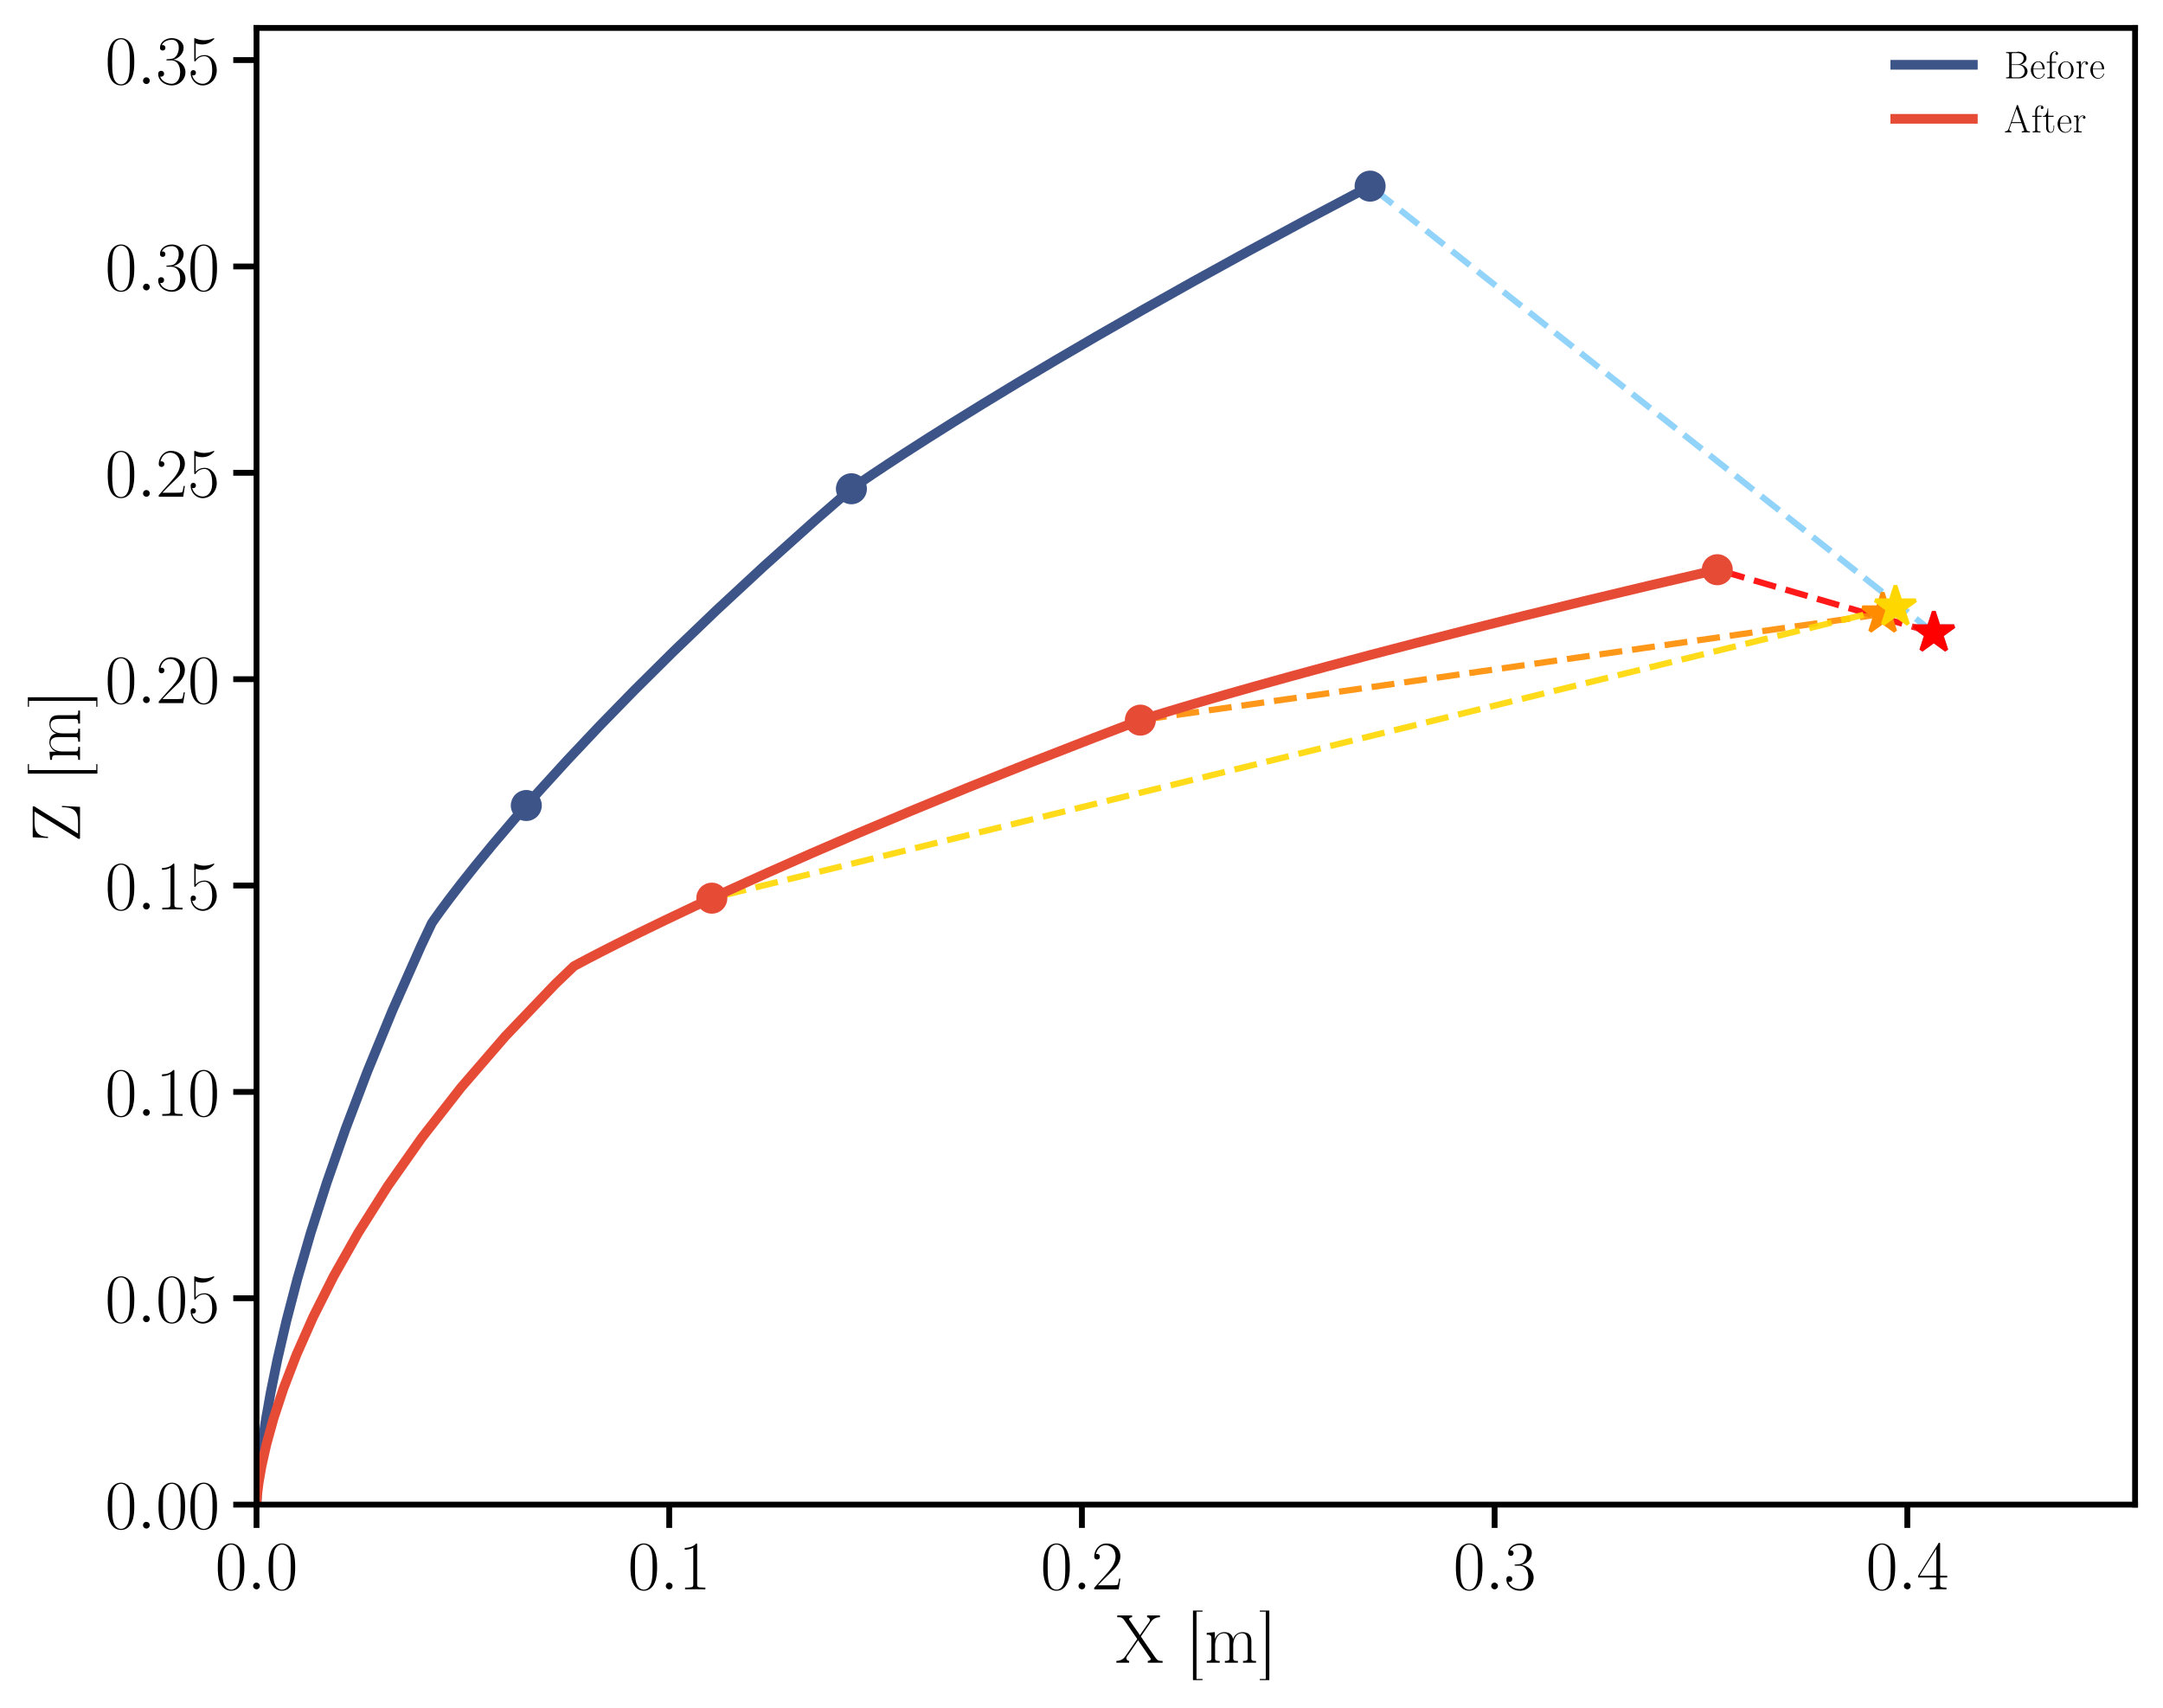
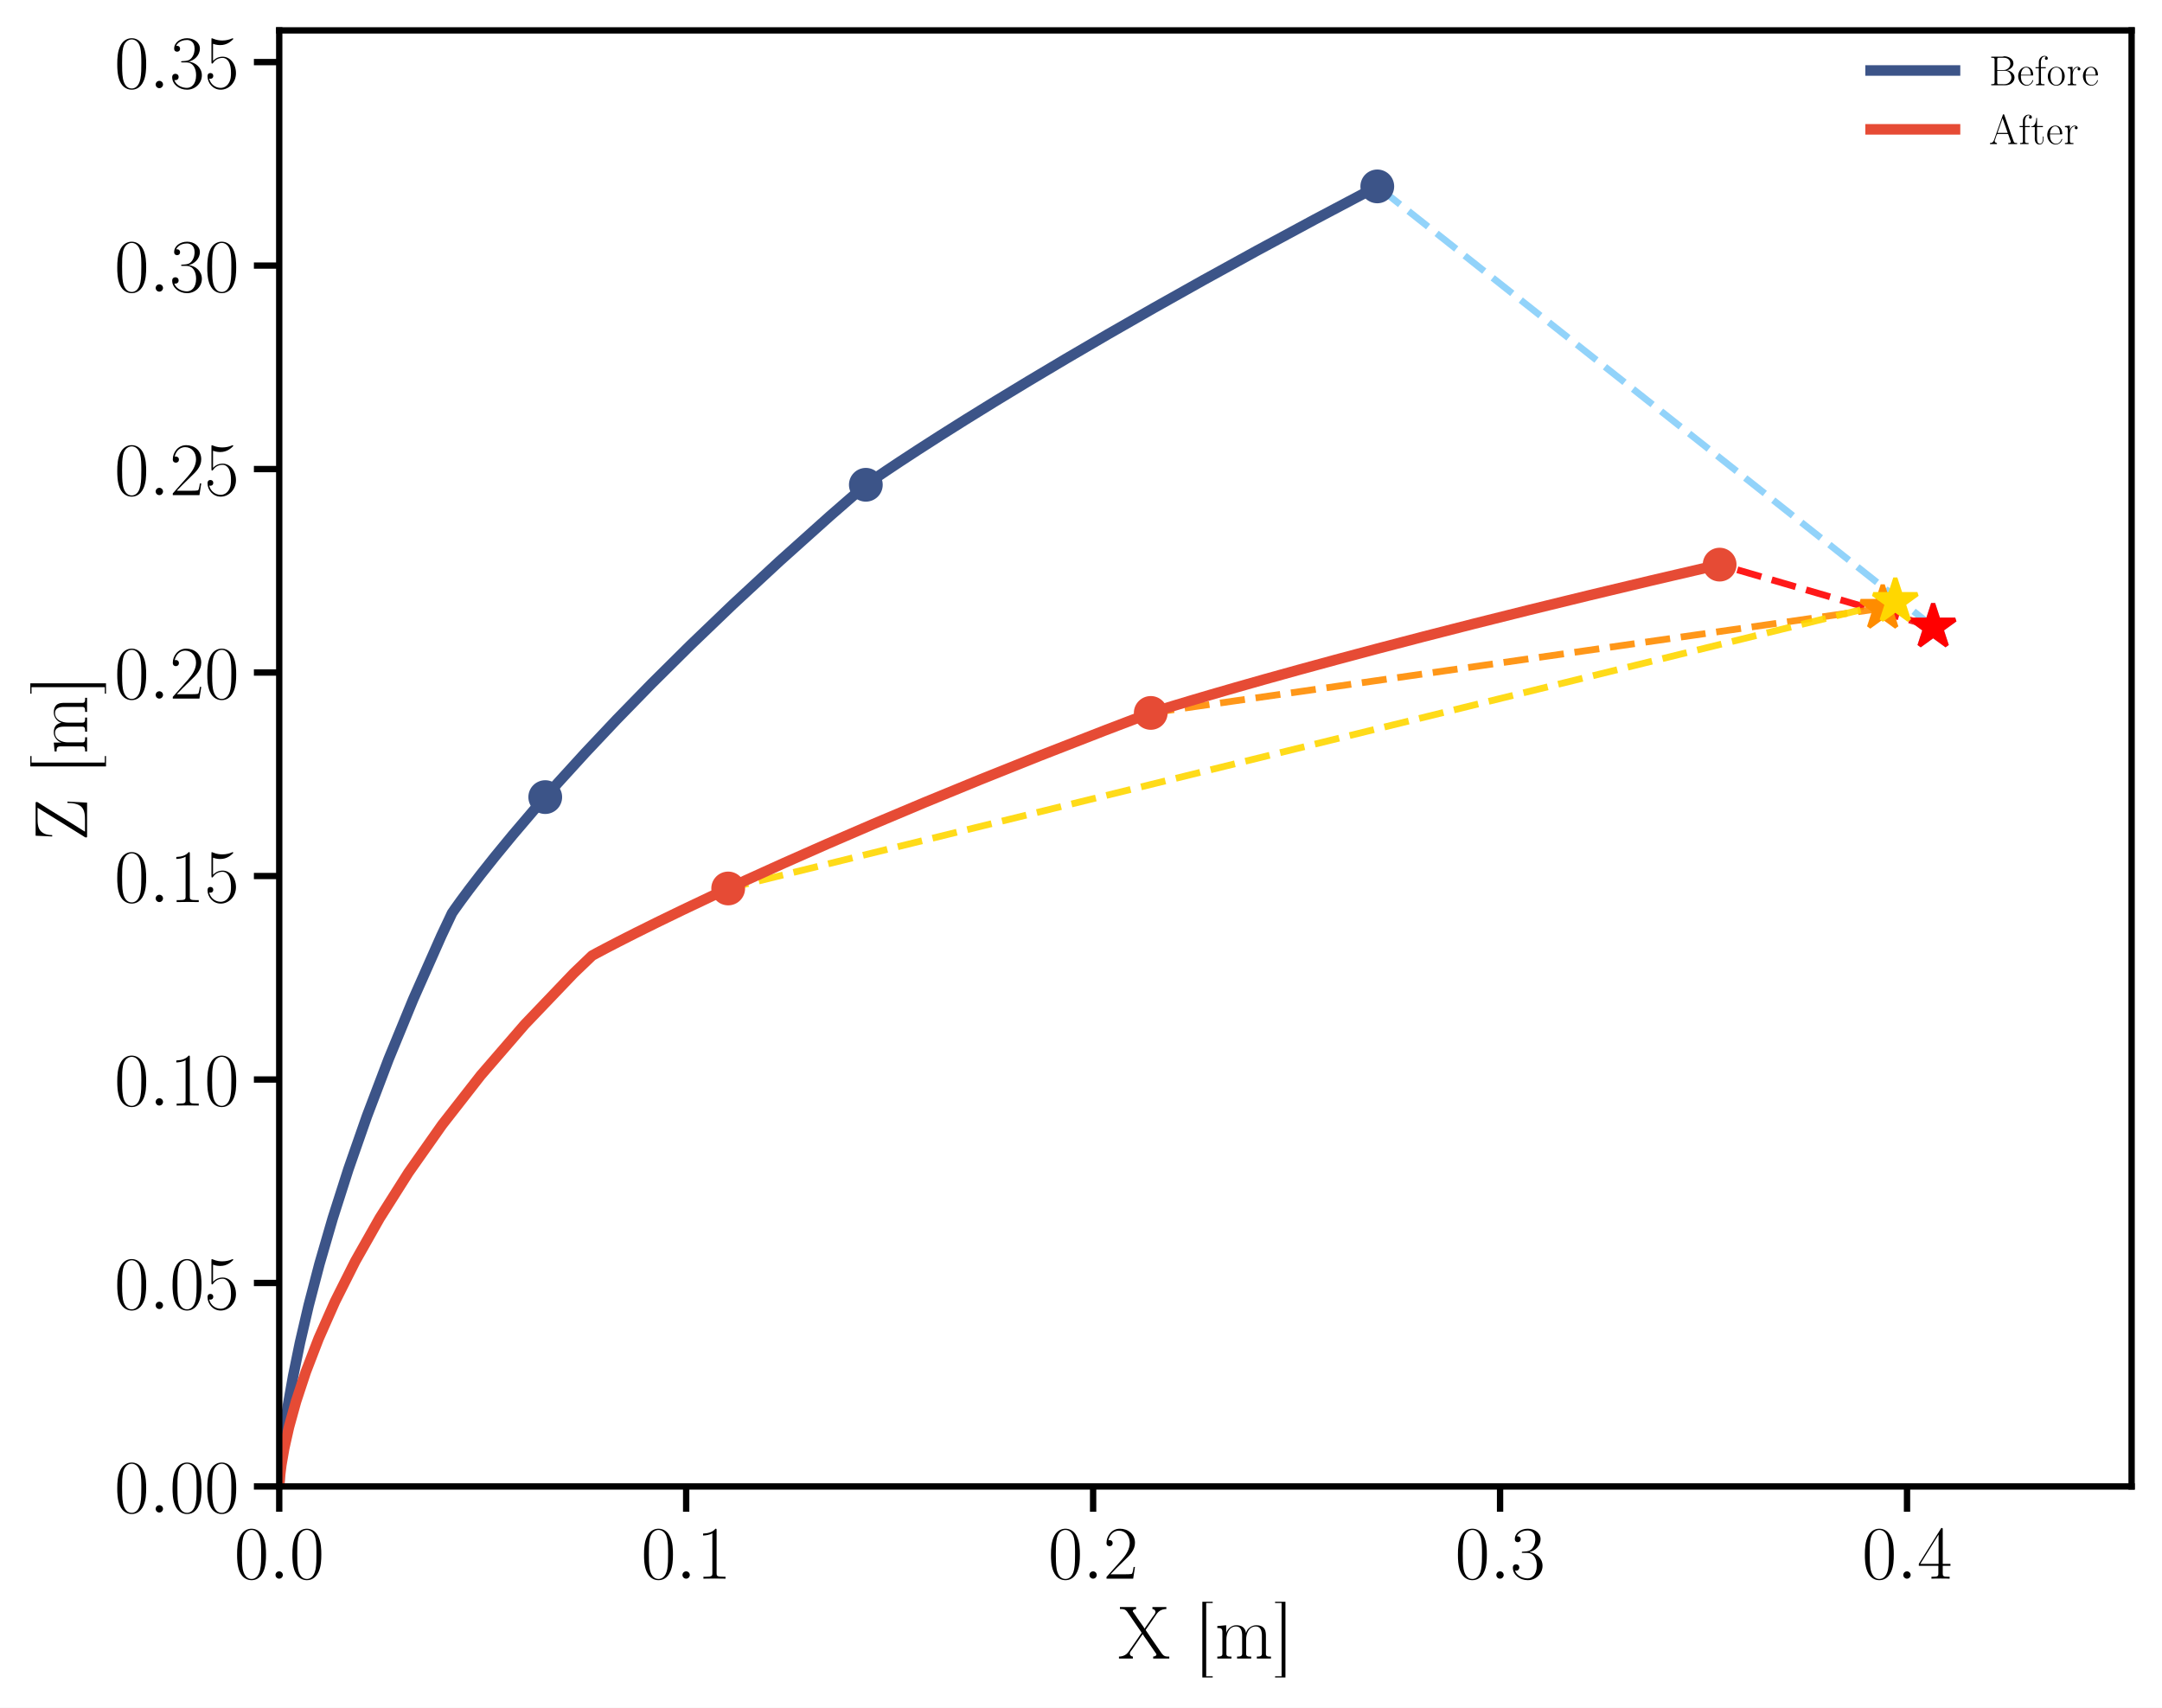
- <svg xmlns="http://www.w3.org/2000/svg" xmlns:xlink="http://www.w3.org/1999/xlink" width="557.761pt" height="440.4pt" viewBox="0 0 557.761 440.4" version="1.1">
+ <svg xmlns="http://www.w3.org/2000/svg" xmlns:xlink="http://www.w3.org/1999/xlink" width="512.167pt" height="404.561pt" viewBox="0 0 512.167 404.561" version="1.1">
  <defs>
    <style type="text/css">*{stroke-linejoin: round; stroke-linecap: butt}</style>
  </defs>
  <g id="figure_1">
    <g id="patch_1">
-       <path d="M 0 440.4  L 557.761 440.4  L 557.761 0  L 0 0  z " style="fill: #ffffff" />
+       <path d="M 0 404.561  L 512.167 404.561  L 512.167 0  L 0 0  z " style="fill: #ffffff" />
    </g>
    <g id="axes_1">
      <g id="patch_2">
-         <path d="M 66.148 387.966  L 550.561 387.966  L 550.561 7.2  L 66.148 7.2  z " style="fill: #ffffff" />
+         <path d="M 66.148 352.127  L 504.967 352.127  L 504.967 7.2  L 66.148 7.2  z " style="fill: #ffffff" />
      </g>
      <g id="line2d_1">
-         <path d="M 498.659 163.18  L 353.301 47.996  " clip-path="url(#p1ee3e2facc)" style="fill: none; stroke-dasharray: 5.92,2.56; stroke-dashoffset: 0; stroke: #87cefa; stroke-opacity: 0.9; stroke-width: 1.6" />
+         <path d="M 457.951 148.499  L 326.273 44.156  " clip-path="url(#pa581839659)" style="fill: none; stroke-dasharray: 5.92,2.56; stroke-dashoffset: 0; stroke: #87cefa; stroke-opacity: 0.9; stroke-width: 1.6" />
      </g>
      <g id="line2d_2">
-         <path d="M 498.659 163.18  L 442.828 146.903  " clip-path="url(#p1ee3e2facc)" style="fill: none; stroke-dasharray: 5.92,2.56; stroke-dashoffset: 0; stroke: #ff0000; stroke-opacity: 0.9; stroke-width: 1.6" />
+         <path d="M 457.951 148.499  L 407.374 133.754  " clip-path="url(#pa581839659)" style="fill: none; stroke-dasharray: 5.92,2.56; stroke-dashoffset: 0; stroke: #ff0000; stroke-opacity: 0.9; stroke-width: 1.6" />
      </g>
      <g id="line2d_3">
-         <path d="M 485.471 158.293  L 294.057 185.686  " clip-path="url(#p1ee3e2facc)" style="fill: none; stroke-dasharray: 5.92,2.56; stroke-dashoffset: 0; stroke: #ff8c00; stroke-opacity: 0.9; stroke-width: 1.6" />
+         <path d="M 446.003 144.072  L 272.605 168.887  " clip-path="url(#pa581839659)" style="fill: none; stroke-dasharray: 5.92,2.56; stroke-dashoffset: 0; stroke: #ff8c00; stroke-opacity: 0.9; stroke-width: 1.6" />
      </g>
      <g id="line2d_4">
-         <path d="M 488.768 156.502  L 183.554 231.592  " clip-path="url(#p1ee3e2facc)" style="fill: none; stroke-dasharray: 5.92,2.56; stroke-dashoffset: 0; stroke: #ffd700; stroke-opacity: 0.9; stroke-width: 1.6" />
+         <path d="M 448.99 142.449  L 172.503 210.472  " clip-path="url(#pa581839659)" style="fill: none; stroke-dasharray: 5.92,2.56; stroke-dashoffset: 0; stroke: #ffd700; stroke-opacity: 0.9; stroke-width: 1.6" />
      </g>
      <g id="matplotlib.axis_1">
        <g id="xtick_1">
          <g id="line2d_5">
            <defs>
-               <path id="m6318fcb8a4" d="M 0 0  L 0 6  " style="stroke: #000000; stroke-width: 1.5" />
-             </defs>
-             <g>
-               <use xlink:href="#m6318fcb8a4" x="66.148" y="387.966" style="stroke: #000000; stroke-width: 1.5" />
+               <path id="m2c22e028f7" d="M 0 0  L 0 6  " style="stroke: #000000; stroke-width: 1.5" />
+             </defs>
+             <g>
+               <use xlink:href="#m2c22e028f7" x="66.148" y="352.127" style="stroke: #000000; stroke-width: 1.5" />
            </g>
          </g>
          <g id="text_1">
-             <g transform="translate(55.48456 409.8151) scale(0.18 -0.18)">
+             <g transform="translate(55.48456 373.9766) scale(0.18 -0.18)">
              <defs>
                <path id="CMR17-32" d="M 2688 2038  C 2688 2430 2681 3099 2412 3613  C 2176 4063 1798 4224 1465 4224  C 1158 4224 768 4082 524 3620  C 268 3137 243 2539 243 2038  C 243 1671 249 1112 448 623  C 723 -39 1216 -128 1465 -128  C 1760 -128 2208 -7 2470 604  C 2662 1048 2688 1568 2688 2038  z M 1465 -26  C 1056 -26 812 328 723 816  C 652 1196 652 1749 652 2109  C 652 2604 652 3015 736 3407  C 857 3954 1216 4121 1465 4121  C 1728 4121 2067 3947 2188 3420  C 2272 3054 2278 2623 2278 2109  C 2278 1691 2278 1176 2201 797  C 2067 96 1689 -26 1465 -26  z " transform="scale(0.015625)" />
                <path id="CMMI12-3b" d="M 1177 307  C 1177 492 1024 620 870 620  C 684 620 556 467 556 313  C 556 128 710 0 864 0  C 1049 0 1177 153 1177 307  z " transform="scale(0.015625)" />
              </defs>
              <use xlink:href="#CMR17-32" transform="scale(0.996264)" />
              <use xlink:href="#CMMI12-3b" transform="translate(45.69048 0) scale(0.996264)" />
              <use xlink:href="#CMR17-32" transform="translate(72.78765 0) scale(0.996264)" />
            </g>
          </g>
        </g>
        <g id="xtick_2">
          <g id="line2d_6">
            <g>
-               <use xlink:href="#m6318fcb8a4" x="172.568" y="387.966" style="stroke: #000000; stroke-width: 1.5" />
+               <use xlink:href="#m2c22e028f7" x="162.551" y="352.127" style="stroke: #000000; stroke-width: 1.5" />
            </g>
          </g>
          <g id="text_2">
-             <g transform="translate(161.9048 409.8151) scale(0.18 -0.18)">
+             <g transform="translate(151.8883 373.9766) scale(0.18 -0.18)">
              <defs>
                <path id="CMR17-33" d="M 1702 4083  C 1702 4217 1696 4224 1606 4224  C 1356 3927 979 3833 620 3820  C 601 3820 569 3820 563 3808  C 556 3795 556 3782 556 3648  C 755 3648 1088 3686 1344 3839  L 1344 467  C 1344 243 1331 166 780 166  L 588 166  L 588 0  C 896 6 1216 12 1523 12  C 1830 12 2150 6 2457 0  L 2457 166  L 2265 166  C 1715 166 1702 236 1702 467  L 1702 4083  z " transform="scale(0.015625)" />
              </defs>
              <use xlink:href="#CMR17-32" transform="scale(0.996264)" />
              <use xlink:href="#CMMI12-3b" transform="translate(45.69048 0) scale(0.996264)" />
              <use xlink:href="#CMR17-33" transform="translate(72.78765 0) scale(0.996264)" />
            </g>
          </g>
        </g>
        <g id="xtick_3">
          <g id="line2d_7">
            <g>
-               <use xlink:href="#m6318fcb8a4" x="278.988" y="387.966" style="stroke: #000000; stroke-width: 1.5" />
+               <use xlink:href="#m2c22e028f7" x="258.955" y="352.127" style="stroke: #000000; stroke-width: 1.5" />
            </g>
          </g>
          <g id="text_3">
-             <g transform="translate(268.3251 409.8151) scale(0.18 -0.18)">
+             <g transform="translate(248.2921 373.9766) scale(0.18 -0.18)">
              <defs>
                <path id="CMR17-34" d="M 2668 990  L 2553 990  C 2489 537 2438 460 2412 422  C 2380 371 1920 371 1830 371  L 601 371  C 832 620 1280 1073 1824 1596  C 2214 1966 2668 2400 2668 3033  C 2668 3788 2067 4224 1395 4224  C 691 4224 262 3603 262 3027  C 262 2777 448 2745 524 2745  C 588 2745 780 2783 780 3007  C 780 3206 614 3264 524 3264  C 486 3264 448 3257 422 3244  C 544 3788 915 4057 1305 4057  C 1862 4057 2227 3616 2227 3033  C 2227 2477 1900 1998 1536 1583  L 262 147  L 262 0  L 2515 0  L 2668 990  z " transform="scale(0.015625)" />
              </defs>
              <use xlink:href="#CMR17-32" transform="scale(0.996264)" />
              <use xlink:href="#CMMI12-3b" transform="translate(45.69048 0) scale(0.996264)" />
              <use xlink:href="#CMR17-34" transform="translate(72.78765 0) scale(0.996264)" />
            </g>
          </g>
        </g>
        <g id="xtick_4">
          <g id="line2d_8">
            <g>
-               <use xlink:href="#m6318fcb8a4" x="385.408" y="387.966" style="stroke: #000000; stroke-width: 1.5" />
+               <use xlink:href="#m2c22e028f7" x="355.359" y="352.127" style="stroke: #000000; stroke-width: 1.5" />
            </g>
          </g>
          <g id="text_4">
-             <g transform="translate(374.7454 409.8151) scale(0.18 -0.18)">
+             <g transform="translate(344.6959 373.9766) scale(0.18 -0.18)">
              <defs>
                <path id="CMR17-35" d="M 1414 2176  C 1984 2176 2233 1673 2233 1094  C 2233 322 1824 25 1452 25  C 1113 25 563 193 390 691  C 422 678 454 678 486 678  C 640 678 755 780 755 947  C 755 1132 614 1216 486 1216  C 377 1216 211 1164 211 927  C 211 335 787 -128 1465 -128  C 2176 -128 2720 432 2720 1087  C 2720 1718 2208 2176 1600 2246  C 2086 2347 2553 2776 2553 3353  C 2553 3856 2048 4224 1472 4224  C 889 4224 377 3862 377 3347  C 377 3123 544 3084 627 3084  C 761 3084 876 3167 876 3334  C 876 3500 761 3584 627 3584  C 601 3584 569 3584 544 3571  C 729 3999 1235 4076 1459 4076  C 1683 4076 2105 3966 2105 3347  C 2105 3167 2080 2851 1862 2574  C 1670 2329 1452 2316 1241 2297  C 1209 2297 1062 2284 1036 2284  C 992 2278 966 2272 966 2227  C 966 2182 972 2176 1100 2176  L 1414 2176  z " transform="scale(0.015625)" />
              </defs>
              <use xlink:href="#CMR17-32" transform="scale(0.996264)" />
              <use xlink:href="#CMMI12-3b" transform="translate(45.69048 0) scale(0.996264)" />
              <use xlink:href="#CMR17-35" transform="translate(72.78765 0) scale(0.996264)" />
            </g>
          </g>
        </g>
        <g id="xtick_5">
          <g id="line2d_9">
            <g>
-               <use xlink:href="#m6318fcb8a4" x="491.829" y="387.966" style="stroke: #000000; stroke-width: 1.5" />
+               <use xlink:href="#m2c22e028f7" x="451.763" y="352.127" style="stroke: #000000; stroke-width: 1.5" />
            </g>
          </g>
          <g id="text_5">
-             <g transform="translate(481.1657 409.8151) scale(0.18 -0.18)">
+             <g transform="translate(441.0997 373.9766) scale(0.18 -0.18)">
              <defs>
                <path id="CMR17-36" d="M 2150 4147  C 2150 4281 2144 4288 2028 4288  L 128 1254  L 128 1088  L 1779 1088  L 1779 460  C 1779 230 1766 166 1318 166  L 1196 166  L 1196 0  C 1401 12 1747 12 1964 12  C 2182 12 2528 12 2732 0  L 2732 166  L 2611 166  C 2163 166 2150 230 2150 460  L 2150 1088  L 2803 1088  L 2803 1254  L 2150 1254  L 2150 4147  z M 1798 3723  L 1798 1254  L 256 1254  L 1798 3723  z " transform="scale(0.015625)" />
              </defs>
              <use xlink:href="#CMR17-32" transform="scale(0.996264)" />
              <use xlink:href="#CMMI12-3b" transform="translate(45.69048 0) scale(0.996264)" />
              <use xlink:href="#CMR17-36" transform="translate(72.78765 0) scale(0.996264)" />
            </g>
          </g>
        </g>
        <g id="text_6">
-           <g transform="translate(287.5317 428.7324) scale(0.18 -0.18)">
+           <g transform="translate(264.7348 392.894) scale(0.18 -0.18)">
            <defs>
              <path id="SFRM1728-6f" d="M 204 4352  L 204 4185  L 320 4185  C 659 4185 748 4077 998 3694  C 1299 3242 1625 2803 1926 2351  C 1964 2293 2028 2223 2028 2179  C 2028 2134 1958 2064 1926 2013  L 1638 1593  C 1472 1351 1305 1115 1139 873  C 1024 714 921 529 774 395  C 595 236 358 166 121 166  L 121 0  L 1299 0  L 1299 166  C 1171 172 1043 268 1043 402  L 1043 421  C 1043 548 1164 675 1241 777  C 1465 1109 1702 1440 1926 1771  C 1996 1866 2054 1968 2131 2058  C 2214 1905 2329 1758 2432 1612  C 2688 1249 2937 873 3193 510  C 3225 465 3289 395 3289 332  C 3289 230 3123 166 3014 166  L 3014 0  L 4377 0  L 4377 166  L 4262 166  C 3897 166 3827 306 3558 695  C 3180 1242 2790 1796 2419 2351  C 2406 2370 2387 2389 2387 2414  C 2387 2452 2451 2522 2483 2573  L 2752 2956  C 2873 3134 3001 3319 3123 3497  C 3232 3656 3334 3828 3481 3962  C 3661 4115 3897 4185 4128 4185  L 4128 4352  L 2950 4352  L 2950 4185  C 3078 4178 3206 4083 3206 3943  L 3206 3930  C 3206 3803 3052 3624 2956 3497  C 2764 3217 2572 2943 2380 2669  C 2355 2624 2316 2586 2297 2535  L 2284 2535  C 2220 2656 2131 2765 2054 2879  C 1824 3204 1600 3522 1382 3854  C 1344 3905 1292 3956 1292 4019  C 1292 4121 1459 4185 1568 4185  L 1568 4352  L 204 4352  z " transform="scale(0.015625)" />
              <path id="SFRM1728-f8" d="M 659 4800  L 659 -1600  L 1536 -1600  L 1536 -1498  L 985 -1498  L 985 4697  L 1536 4697  L 1536 4800  L 659 4800  z " transform="scale(0.015625)" />
              <path id="SFRM1728-17b" d="M 256 2745  L 256 2577  L 352 2577  C 563 2577 684 2520 684 2256  L 684 391  C 684 172 499 166 256 166  L 256 0  L 1452 0  L 1452 166  L 1337 166  C 1184 166 1024 185 1024 385  L 1024 1619  C 1024 2063 1216 2712 1843 2712  C 2246 2712 2355 2333 2355 1947  L 2355 410  C 2355 179 2201 166 1926 166  L 1926 0  L 3123 0  L 3123 166  L 3008 166  C 2854 166 2694 185 2694 385  L 2694 1619  C 2694 2063 2886 2712 3513 2712  C 3917 2712 4025 2333 4025 1947  L 4025 410  C 4025 179 3872 166 3597 166  L 3597 0  L 4793 0  L 4793 166  L 4685 166  C 4537 166 4390 179 4365 340  L 4365 1876  C 4365 2089 4358 2301 4256 2487  C 4115 2732 3821 2816 3552 2816  C 3168 2816 2777 2545 2688 2179  L 2681 2179  C 2598 2610 2329 2816 1849 2816  C 1478 2816 1094 2513 1011 2159  L 1004 2816  L 256 2745  z " transform="scale(0.015625)" />
              <path id="SFRM1728-f9" d="M 128 4800  L 128 4697  L 678 4697  L 678 -1498  L 128 -1498  L 128 -1600  L 1004 -1600  L 1004 4800  L 128 4800  z " transform="scale(0.015625)" />
            </defs>
            <use xlink:href="#SFRM1728-6f" transform="scale(0.996264)" />
            <use xlink:href="#SFRM1728-f8" transform="translate(101.3665 0) scale(0.996264)" />
            <use xlink:href="#SFRM1728-17b" transform="translate(127.3526 0) scale(0.996264)" />
            <use xlink:href="#SFRM1728-f9" transform="translate(205.3749 0) scale(0.996264)" />
          </g>
        </g>
      </g>
      <g id="matplotlib.axis_2">
        <g id="ytick_1">
          <g id="line2d_10">
            <defs>
-               <path id="ma83f8bfa30" d="M 0 0  L -6 0  " style="stroke: #000000; stroke-width: 1.5" />
-             </defs>
-             <g>
-               <use xlink:href="#ma83f8bfa30" x="66.148" y="387.966" style="stroke: #000000; stroke-width: 1.5" />
+               <path id="mbcabc932ce" d="M 0 0  L -6 0  " style="stroke: #000000; stroke-width: 1.5" />
+             </defs>
+             <g>
+               <use xlink:href="#mbcabc932ce" x="66.148" y="352.127" style="stroke: #000000; stroke-width: 1.5" />
            </g>
          </g>
          <g id="text_7">
-             <g transform="translate(27.09724 394.1404) scale(0.18 -0.18)">
+             <g transform="translate(27.09724 358.3019) scale(0.18 -0.18)">
              <use xlink:href="#CMR17-32" transform="scale(0.996264)" />
              <use xlink:href="#CMMI12-3b" transform="translate(45.69048 0) scale(0.996264)" />
              <use xlink:href="#CMR17-32" transform="translate(72.78765 0) scale(0.996264)" />
              <use xlink:href="#CMR17-32" transform="translate(118.4781 0) scale(0.996264)" />
            </g>
          </g>
        </g>
        <g id="ytick_2">
          <g id="line2d_11">
            <g>
-               <use xlink:href="#ma83f8bfa30" x="66.148" y="334.756" style="stroke: #000000; stroke-width: 1.5" />
+               <use xlink:href="#mbcabc932ce" x="66.148" y="303.925" style="stroke: #000000; stroke-width: 1.5" />
            </g>
          </g>
          <g id="text_8">
-             <g transform="translate(27.09724 340.9302) scale(0.18 -0.18)">
+             <g transform="translate(27.09724 310.1) scale(0.18 -0.18)">
              <defs>
                <path id="CMR17-37" d="M 729 3750  C 793 3724 1056 3641 1324 3641  C 1920 3641 2246 3961 2432 4140  C 2432 4191 2432 4224 2393 4224  C 2387 4224 2374 4224 2323 4198  C 2099 4102 1836 4032 1516 4032  C 1324 4032 1036 4055 723 4191  C 652 4224 640 4224 633 4224  C 601 4224 595 4217 595 4090  L 595 2231  C 595 2113 595 2080 659 2080  C 691 2080 704 2093 736 2139  C 940 2435 1222 2560 1542 2560  C 1766 2560 2246 2415 2246 1293  C 2246 1087 2246 716 2054 422  C 1894 159 1644 25 1369 25  C 947 25 518 319 403 812  C 428 806 480 793 505 793  C 588 793 748 838 748 1036  C 748 1209 627 1280 505 1280  C 358 1280 262 1190 262 1011  C 262 454 704 -128 1382 -128  C 2041 -128 2668 441 2668 1267  C 2668 2054 2169 2662 1548 2662  C 1222 2662 947 2540 729 2304  L 729 3750  z " transform="scale(0.015625)" />
              </defs>
              <use xlink:href="#CMR17-32" transform="scale(0.996264)" />
              <use xlink:href="#CMMI12-3b" transform="translate(45.69048 0) scale(0.996264)" />
              <use xlink:href="#CMR17-32" transform="translate(72.78765 0) scale(0.996264)" />
              <use xlink:href="#CMR17-37" transform="translate(118.4781 0) scale(0.996264)" />
            </g>
          </g>
        </g>
        <g id="ytick_3">
          <g id="line2d_12">
            <g>
-               <use xlink:href="#ma83f8bfa30" x="66.148" y="281.545" style="stroke: #000000; stroke-width: 1.5" />
+               <use xlink:href="#mbcabc932ce" x="66.148" y="255.723" style="stroke: #000000; stroke-width: 1.5" />
            </g>
          </g>
          <g id="text_9">
-             <g transform="translate(27.09724 287.7201) scale(0.18 -0.18)">
+             <g transform="translate(27.09724 261.8982) scale(0.18 -0.18)">
              <use xlink:href="#CMR17-32" transform="scale(0.996264)" />
              <use xlink:href="#CMMI12-3b" transform="translate(45.69048 0) scale(0.996264)" />
              <use xlink:href="#CMR17-33" transform="translate(72.78765 0) scale(0.996264)" />
              <use xlink:href="#CMR17-32" transform="translate(118.4781 0) scale(0.996264)" />
            </g>
          </g>
        </g>
        <g id="ytick_4">
          <g id="line2d_13">
            <g>
-               <use xlink:href="#ma83f8bfa30" x="66.148" y="228.335" style="stroke: #000000; stroke-width: 1.5" />
+               <use xlink:href="#mbcabc932ce" x="66.148" y="207.522" style="stroke: #000000; stroke-width: 1.5" />
            </g>
          </g>
          <g id="text_10">
-             <g transform="translate(27.09724 234.51) scale(0.18 -0.18)">
+             <g transform="translate(27.09724 213.6963) scale(0.18 -0.18)">
              <use xlink:href="#CMR17-32" transform="scale(0.996264)" />
              <use xlink:href="#CMMI12-3b" transform="translate(45.69048 0) scale(0.996264)" />
              <use xlink:href="#CMR17-33" transform="translate(72.78765 0) scale(0.996264)" />
              <use xlink:href="#CMR17-37" transform="translate(118.4781 0) scale(0.996264)" />
            </g>
          </g>
        </g>
        <g id="ytick_5">
          <g id="line2d_14">
            <g>
-               <use xlink:href="#ma83f8bfa30" x="66.148" y="175.125" style="stroke: #000000; stroke-width: 1.5" />
+               <use xlink:href="#mbcabc932ce" x="66.148" y="159.32" style="stroke: #000000; stroke-width: 1.5" />
            </g>
          </g>
          <g id="text_11">
-             <g transform="translate(27.09724 181.2998) scale(0.18 -0.18)">
+             <g transform="translate(27.09724 165.4944) scale(0.18 -0.18)">
              <use xlink:href="#CMR17-32" transform="scale(0.996264)" />
              <use xlink:href="#CMMI12-3b" transform="translate(45.69048 0) scale(0.996264)" />
              <use xlink:href="#CMR17-34" transform="translate(72.78765 0) scale(0.996264)" />
              <use xlink:href="#CMR17-32" transform="translate(118.4781 0) scale(0.996264)" />
            </g>
          </g>
        </g>
        <g id="ytick_6">
          <g id="line2d_15">
            <g>
-               <use xlink:href="#ma83f8bfa30" x="66.148" y="121.915" style="stroke: #000000; stroke-width: 1.5" />
+               <use xlink:href="#mbcabc932ce" x="66.148" y="111.118" style="stroke: #000000; stroke-width: 1.5" />
            </g>
          </g>
          <g id="text_12">
-             <g transform="translate(27.09724 128.0897) scale(0.18 -0.18)">
+             <g transform="translate(27.09724 117.2925) scale(0.18 -0.18)">
              <use xlink:href="#CMR17-32" transform="scale(0.996264)" />
              <use xlink:href="#CMMI12-3b" transform="translate(45.69048 0) scale(0.996264)" />
              <use xlink:href="#CMR17-34" transform="translate(72.78765 0) scale(0.996264)" />
              <use xlink:href="#CMR17-37" transform="translate(118.4781 0) scale(0.996264)" />
            </g>
          </g>
        </g>
        <g id="ytick_7">
          <g id="line2d_16">
            <g>
-               <use xlink:href="#ma83f8bfa30" x="66.148" y="68.705" style="stroke: #000000; stroke-width: 1.5" />
+               <use xlink:href="#mbcabc932ce" x="66.148" y="62.916" style="stroke: #000000; stroke-width: 1.5" />
            </g>
          </g>
          <g id="text_13">
-             <g transform="translate(27.09724 74.87956) scale(0.18 -0.18)">
+             <g transform="translate(27.09724 69.09059) scale(0.18 -0.18)">
              <use xlink:href="#CMR17-32" transform="scale(0.996264)" />
              <use xlink:href="#CMMI12-3b" transform="translate(45.69048 0) scale(0.996264)" />
              <use xlink:href="#CMR17-35" transform="translate(72.78765 0) scale(0.996264)" />
              <use xlink:href="#CMR17-32" transform="translate(118.4781 0) scale(0.996264)" />
            </g>
          </g>
        </g>
        <g id="ytick_8">
          <g id="line2d_17">
            <g>
-               <use xlink:href="#ma83f8bfa30" x="66.148" y="15.495" style="stroke: #000000; stroke-width: 1.5" />
+               <use xlink:href="#mbcabc932ce" x="66.148" y="14.714" style="stroke: #000000; stroke-width: 1.5" />
            </g>
          </g>
          <g id="text_14">
-             <g transform="translate(27.09724 21.66942) scale(0.18 -0.18)">
+             <g transform="translate(27.09724 20.8887) scale(0.18 -0.18)">
              <use xlink:href="#CMR17-32" transform="scale(0.996264)" />
              <use xlink:href="#CMMI12-3b" transform="translate(45.69048 0) scale(0.996264)" />
              <use xlink:href="#CMR17-35" transform="translate(72.78765 0) scale(0.996264)" />
              <use xlink:href="#CMR17-37" transform="translate(118.4781 0) scale(0.996264)" />
            </g>
          </g>
        </g>
        <g id="text_15">
-           <g transform="translate(20.63014 217.2381) rotate(-90) scale(0.18 -0.18)">
+           <g transform="translate(20.63014 199.3189) rotate(-90) scale(0.18 -0.18)">
            <defs>
              <path id="SFRM1728-73" d="M 480 4352  L 416 2949  L 531 2949  C 531 3293 601 3637 838 3886  C 1120 4179 1561 4185 1939 4185  L 2848 4185  C 2636 3873 2451 3542 2252 3223  C 1644 2249 1030 1268 428 293  C 390 230 332 166 332 89  C 332 25 352 0 409 0  L 3277 0  L 3366 1663  L 3251 1663  C 3244 1249 3200 752 2912 472  C 2617 191 2188 179 1798 179  L 825 179  C 908 332 1011 478 1100 625  C 1824 1758 2502 2917 3225 4045  C 3264 4108 3328 4179 3334 4255  C 3334 4300 3328 4352 3270 4352  L 480 4352  z " transform="scale(0.015625)" />
            </defs>
            <use xlink:href="#SFRM1728-73" transform="scale(0.996264)" />
            <use xlink:href="#SFRM1728-f8" transform="translate(88.3975 0) scale(0.996264)" />
            <use xlink:href="#SFRM1728-17b" transform="translate(114.3836 0) scale(0.996264)" />
            <use xlink:href="#SFRM1728-f9" transform="translate(192.4059 0) scale(0.996264)" />
          </g>
        </g>
      </g>
      <g id="line2d_18">
-         <path d="M 66.148 387.966  L 66.148 387.966  L 66.158 387.371  L 66.233 385.59  L 66.435 382.625  L 66.827 378.486  L 67.474 373.182  L 68.437 366.727  L 69.778 359.138  L 71.558 350.434  L 73.837 340.638  L 76.675 329.775  L 80.127 317.873  L 84.253 304.963  L 89.105 291.078  L 94.738 276.255  L 101.203 260.533  L 108.551 243.952  L 111.35 238.025  L 112.131 236.897  L 113.615 234.826  L 115.834 231.837  L 118.817 227.953  L 122.596 223.201  L 127.2 217.607  L 132.657 211.2  L 138.995 204.006  L 146.24 196.057  L 154.418 187.381  L 163.555 178.009  L 173.675 167.974  L 184.8 157.306  L 196.953 146.04  L 210.156 134.209  L 219.603 125.988  L 220.396 125.431  L 222.15 124.221  L 224.877 122.372  L 228.587 119.903  L 233.29 116.829  L 238.997 113.167  L 245.717 108.934  L 253.46 104.146  L 262.235 98.822  L 272.052 92.979  L 282.92 86.633  L 294.846 79.803  L 307.839 72.507  L 321.907 64.761  L 337.059 56.585  L 353.301 47.996  " clip-path="url(#p1ee3e2facc)" style="fill: none; stroke: #3c5488; stroke-width: 2.5; stroke-linecap: square" />
+         <path d="M 66.148 352.127  L 66.148 352.127  L 66.157 351.589  L 66.225 349.975  L 66.408 347.289  L 66.763 343.54  L 67.349 338.735  L 68.222 332.888  L 69.436 326.013  L 71.049 318.128  L 73.114 309.254  L 75.684 299.413  L 78.812 288.632  L 82.549 276.937  L 86.944 264.359  L 92.047 250.931  L 97.904 236.689  L 104.56 221.669  L 107.096 216.3  L 107.803 215.278  L 109.147 213.402  L 111.157 210.693  L 113.86 207.175  L 117.283 202.87  L 121.454 197.803  L 126.397 191.999  L 132.138 185.483  L 138.701 178.281  L 146.11 170.422  L 154.387 161.932  L 163.554 152.841  L 173.632 143.178  L 184.642 132.973  L 196.601 122.255  L 205.159 114.807  L 205.878 114.303  L 207.467 113.206  L 209.937 111.532  L 213.298 109.295  L 217.559 106.51  L 222.728 103.193  L 228.816 99.358  L 235.83 95.022  L 243.779 90.199  L 252.672 84.905  L 262.517 79.157  L 273.32 72.97  L 285.09 66.36  L 297.835 59.344  L 311.56 51.937  L 326.273 44.156  " clip-path="url(#pa581839659)" style="fill: none; stroke: #3c5488; stroke-width: 2.5; stroke-linecap: square" />
      </g>
      <g id="line2d_19">
-         <path d="M 66.148 387.966  L 66.148 387.966  L 66.168 387.334  L 66.312 385.442  L 66.702 382.308  L 67.458 377.958  L 68.7 372.428  L 70.54 365.767  L 73.091 358.03  L 76.457 349.285  L 80.738 339.607  L 86.028 329.081  L 92.411 317.8  L 99.966 305.861  L 108.762 293.374  L 118.86 280.449  L 130.31 267.207  L 143.154 253.768  L 147.984 249.138  L 149.213 248.473  L 151.506 247.257  L 154.872 245.511  L 159.322 243.251  L 164.864 240.499  L 171.507 237.274  L 179.259 233.595  L 188.129 229.482  L 198.125 224.956  L 209.254 220.035  L 221.524 214.74  L 234.941 209.092  L 249.512 203.11  L 265.243 196.816  L 282.141 190.229  L 294.118 185.666  L 295.034 185.375  L 297.053 184.744  L 300.179 183.786  L 304.414 182.511  L 309.762 180.933  L 316.226 179.062  L 323.81 176.91  L 332.515 174.49  L 342.344 171.814  L 353.301 168.892  L 365.387 165.739  L 378.604 162.364  L 392.955 158.781  L 408.441 155.002  L 425.065 151.038  L 442.828 146.903  " clip-path="url(#p1ee3e2facc)" style="fill: none; stroke: #e64b35; stroke-width: 2.5; stroke-linecap: square" />
+         <path d="M 66.148 352.127  L 66.148 352.127  L 66.166 351.555  L 66.297 349.841  L 66.65 347.002  L 67.335 343.061  L 68.459 338.052  L 70.127 332.018  L 72.438 325.009  L 75.487 317.087  L 79.365 308.321  L 84.156 298.785  L 89.939 288.565  L 96.783 277.751  L 104.751 266.439  L 113.898 254.731  L 124.271 242.734  L 135.906 230.56  L 140.281 226.367  L 141.395 225.764  L 143.472 224.663  L 146.521 223.08  L 150.552 221.034  L 155.572 218.541  L 161.59 215.619  L 168.613 212.287  L 176.648 208.561  L 185.703 204.46  L 195.785 200.002  L 206.899 195.206  L 219.054 190.089  L 232.253 184.671  L 246.504 178.969  L 261.811 173.002  L 272.661 168.869  L 273.491 168.605  L 275.32 168.034  L 278.151 167.165  L 281.988 166.011  L 286.833 164.581  L 292.688 162.886  L 299.558 160.937  L 307.444 158.745  L 316.348 156.32  L 326.273 153.674  L 337.222 150.817  L 349.195 147.76  L 362.195 144.514  L 376.224 141.09  L 391.283 137.5  L 407.374 133.754  " clip-path="url(#pa581839659)" style="fill: none; stroke: #e64b35; stroke-width: 2.5; stroke-linecap: square" />
      </g>
      <g id="patch_3">
-         <path d="M 66.148 387.966  L 66.148 7.2  " style="fill: none; stroke: #000000; stroke-width: 1.5; stroke-linejoin: miter; stroke-linecap: square" />
+         <path d="M 66.148 352.127  L 66.148 7.2  " style="fill: none; stroke: #000000; stroke-width: 1.5; stroke-linejoin: miter; stroke-linecap: square" />
      </g>
      <g id="patch_4">
-         <path d="M 550.561 387.966  L 550.561 7.2  " style="fill: none; stroke: #000000; stroke-width: 1.5; stroke-linejoin: miter; stroke-linecap: square" />
+         <path d="M 504.967 352.127  L 504.967 7.2  " style="fill: none; stroke: #000000; stroke-width: 1.5; stroke-linejoin: miter; stroke-linecap: square" />
      </g>
      <g id="patch_5">
-         <path d="M 66.148 387.966  L 550.561 387.966  " style="fill: none; stroke: #000000; stroke-width: 1.5; stroke-linejoin: miter; stroke-linecap: square" />
+         <path d="M 66.148 352.127  L 504.967 352.127  " style="fill: none; stroke: #000000; stroke-width: 1.5; stroke-linejoin: miter; stroke-linecap: square" />
      </g>
      <g id="patch_6">
-         <path d="M 66.148 7.2  L 550.561 7.2  " style="fill: none; stroke: #000000; stroke-width: 1.5; stroke-linejoin: miter; stroke-linecap: square" />
+         <path d="M 66.148 7.2  L 504.967 7.2  " style="fill: none; stroke: #000000; stroke-width: 1.5; stroke-linejoin: miter; stroke-linecap: square" />
      </g>
      <g id="line2d_20">
        <defs>
-           <path id="ma1551d4564" d="M 0 3.5  C 0.928 3.5 1.819 3.131 2.475 2.475  C 3.131 1.819 3.5 0.928 3.5 0  C 3.5 -0.928 3.131 -1.819 2.475 -2.475  C 1.819 -3.131 0.928 -3.5 0 -3.5  C -0.928 -3.5 -1.819 -3.131 -2.475 -2.475  C -3.131 -1.819 -3.5 -0.928 -3.5 0  C -3.5 0.928 -3.131 1.819 -2.475 2.475  C -1.819 3.131 -0.928 3.5 0 3.5  z " style="stroke: #3c5488" />
-         </defs>
-         <g clip-path="url(#p1ee3e2facc)">
-           <use xlink:href="#ma1551d4564" x="353.301" y="47.996" style="fill: #3c5488; stroke: #3c5488" />
-           <use xlink:href="#ma1551d4564" x="219.55" y="126.025" style="fill: #3c5488; stroke: #3c5488" />
-           <use xlink:href="#ma1551d4564" x="135.714" y="207.699" style="fill: #3c5488; stroke: #3c5488" />
+           <path id="m3b99e3c889" d="M 0 3.5  C 0.928 3.5 1.819 3.131 2.475 2.475  C 3.131 1.819 3.5 0.928 3.5 0  C 3.5 -0.928 3.131 -1.819 2.475 -2.475  C 1.819 -3.131 0.928 -3.5 0 -3.5  C -0.928 -3.5 -1.819 -3.131 -2.475 -2.475  C -3.131 -1.819 -3.5 -0.928 -3.5 0  C -3.5 0.928 -3.131 1.819 -2.475 2.475  C -1.819 3.131 -0.928 3.5 0 3.5  z " style="stroke: #3c5488" />
+         </defs>
+         <g clip-path="url(#pa581839659)">
+           <use xlink:href="#m3b99e3c889" x="326.273" y="44.156" style="fill: #3c5488; stroke: #3c5488" />
+           <use xlink:href="#m3b99e3c889" x="205.112" y="114.841" style="fill: #3c5488; stroke: #3c5488" />
+           <use xlink:href="#m3b99e3c889" x="129.166" y="188.828" style="fill: #3c5488; stroke: #3c5488" />
        </g>
      </g>
      <g id="line2d_21">
        <defs>
-           <path id="maa0d15c4e8" d="M 0 3.5  C 0.928 3.5 1.819 3.131 2.475 2.475  C 3.131 1.819 3.5 0.928 3.5 0  C 3.5 -0.928 3.131 -1.819 2.475 -2.475  C 1.819 -3.131 0.928 -3.5 0 -3.5  C -0.928 -3.5 -1.819 -3.131 -2.475 -2.475  C -3.131 -1.819 -3.5 -0.928 -3.5 0  C -3.5 0.928 -3.131 1.819 -2.475 2.475  C -1.819 3.131 -0.928 3.5 0 3.5  z " style="stroke: #e64b35" />
-         </defs>
-         <g clip-path="url(#p1ee3e2facc)">
-           <use xlink:href="#maa0d15c4e8" x="442.828" y="146.903" style="fill: #e64b35; stroke: #e64b35" />
-           <use xlink:href="#maa0d15c4e8" x="294.057" y="185.686" style="fill: #e64b35; stroke: #e64b35" />
-           <use xlink:href="#maa0d15c4e8" x="183.554" y="231.592" style="fill: #e64b35; stroke: #e64b35" />
+           <path id="mc7b70fa39b" d="M 0 3.5  C 0.928 3.5 1.819 3.131 2.475 2.475  C 3.131 1.819 3.5 0.928 3.5 0  C 3.5 -0.928 3.131 -1.819 2.475 -2.475  C 1.819 -3.131 0.928 -3.5 0 -3.5  C -0.928 -3.5 -1.819 -3.131 -2.475 -2.475  C -3.131 -1.819 -3.5 -0.928 -3.5 0  C -3.5 0.928 -3.131 1.819 -2.475 2.475  C -1.819 3.131 -0.928 3.5 0 3.5  z " style="stroke: #e64b35" />
+         </defs>
+         <g clip-path="url(#pa581839659)">
+           <use xlink:href="#mc7b70fa39b" x="407.374" y="133.754" style="fill: #e64b35; stroke: #e64b35" />
+           <use xlink:href="#mc7b70fa39b" x="272.605" y="168.887" style="fill: #e64b35; stroke: #e64b35" />
+           <use xlink:href="#mc7b70fa39b" x="172.503" y="210.472" style="fill: #e64b35; stroke: #e64b35" />
        </g>
      </g>
      <g id="line2d_22">
        <defs>
-           <path id="m775d9d159a" d="M 0 -5.5  L -1.235 -1.7  L -5.231 -1.7  L -1.998 0.649  L -3.233 4.45  L -0 2.101  L 3.233 4.45  L 1.998 0.649  L 5.231 -1.7  L 1.235 -1.7  z " style="stroke: #87cefa; stroke-linejoin: bevel" />
-         </defs>
-         <g clip-path="url(#p1ee3e2facc)">
-           <use xlink:href="#m775d9d159a" x="498.659" y="163.18" style="fill: #87cefa; stroke: #87cefa; stroke-linejoin: bevel" />
+           <path id="md1cc39be00" d="M 0 -5.5  L -1.235 -1.7  L -5.231 -1.7  L -1.998 0.649  L -3.233 4.45  L -0 2.101  L 3.233 4.45  L 1.998 0.649  L 5.231 -1.7  L 1.235 -1.7  z " style="stroke: #87cefa; stroke-linejoin: bevel" />
+         </defs>
+         <g clip-path="url(#pa581839659)">
+           <use xlink:href="#md1cc39be00" x="457.951" y="148.499" style="fill: #87cefa; stroke: #87cefa; stroke-linejoin: bevel" />
        </g>
      </g>
      <g id="line2d_23">
        <defs>
-           <path id="m586f53721b" d="M 0 -5.5  L -1.235 -1.7  L -5.231 -1.7  L -1.998 0.649  L -3.233 4.45  L -0 2.101  L 3.233 4.45  L 1.998 0.649  L 5.231 -1.7  L 1.235 -1.7  z " style="stroke: #ff0000; stroke-linejoin: bevel" />
-         </defs>
-         <g clip-path="url(#p1ee3e2facc)">
-           <use xlink:href="#m586f53721b" x="498.659" y="163.18" style="fill: #ff0000; stroke: #ff0000; stroke-linejoin: bevel" />
+           <path id="m456011fe9a" d="M 0 -5.5  L -1.235 -1.7  L -5.231 -1.7  L -1.998 0.649  L -3.233 4.45  L -0 2.101  L 3.233 4.45  L 1.998 0.649  L 5.231 -1.7  L 1.235 -1.7  z " style="stroke: #ff0000; stroke-linejoin: bevel" />
+         </defs>
+         <g clip-path="url(#pa581839659)">
+           <use xlink:href="#m456011fe9a" x="457.951" y="148.499" style="fill: #ff0000; stroke: #ff0000; stroke-linejoin: bevel" />
        </g>
      </g>
      <g id="line2d_24">
        <defs>
-           <path id="mcedd883ad6" d="M 0 -5.5  L -1.235 -1.7  L -5.231 -1.7  L -1.998 0.649  L -3.233 4.45  L -0 2.101  L 3.233 4.45  L 1.998 0.649  L 5.231 -1.7  L 1.235 -1.7  z " style="stroke: #ff8c00; stroke-linejoin: bevel" />
-         </defs>
-         <g clip-path="url(#p1ee3e2facc)">
-           <use xlink:href="#mcedd883ad6" x="485.471" y="158.293" style="fill: #ff8c00; stroke: #ff8c00; stroke-linejoin: bevel" />
+           <path id="m768b9f256a" d="M 0 -5.5  L -1.235 -1.7  L -5.231 -1.7  L -1.998 0.649  L -3.233 4.45  L -0 2.101  L 3.233 4.45  L 1.998 0.649  L 5.231 -1.7  L 1.235 -1.7  z " style="stroke: #ff8c00; stroke-linejoin: bevel" />
+         </defs>
+         <g clip-path="url(#pa581839659)">
+           <use xlink:href="#m768b9f256a" x="446.003" y="144.072" style="fill: #ff8c00; stroke: #ff8c00; stroke-linejoin: bevel" />
        </g>
      </g>
      <g id="line2d_25">
        <defs>
-           <path id="m70a7f1c54d" d="M 0 -5.5  L -1.235 -1.7  L -5.231 -1.7  L -1.998 0.649  L -3.233 4.45  L -0 2.101  L 3.233 4.45  L 1.998 0.649  L 5.231 -1.7  L 1.235 -1.7  z " style="stroke: #ffd700; stroke-linejoin: bevel" />
-         </defs>
-         <g clip-path="url(#p1ee3e2facc)">
-           <use xlink:href="#m70a7f1c54d" x="488.768" y="156.502" style="fill: #ffd700; stroke: #ffd700; stroke-linejoin: bevel" />
+           <path id="m3238c8b8a7" d="M 0 -5.5  L -1.235 -1.7  L -5.231 -1.7  L -1.998 0.649  L -3.233 4.45  L -0 2.101  L 3.233 4.45  L 1.998 0.649  L 5.231 -1.7  L 1.235 -1.7  z " style="stroke: #ffd700; stroke-linejoin: bevel" />
+         </defs>
+         <g clip-path="url(#pa581839659)">
+           <use xlink:href="#m3238c8b8a7" x="448.99" y="142.449" style="fill: #ffd700; stroke: #ffd700; stroke-linejoin: bevel" />
        </g>
      </g>
      <g id="legend_1">
        <g id="line2d_26">
-           <path d="M 488.728 16.7  L 498.728 16.7  L 508.728 16.7  " style="fill: none; stroke: #3c5488; stroke-width: 2.5; stroke-linecap: square" />
+           <path d="M 443.134 16.7  L 453.134 16.7  L 463.134 16.7  " style="fill: none; stroke: #3c5488; stroke-width: 2.5; stroke-linecap: square" />
        </g>
        <g id="text_16">
-           <g transform="translate(516.7276 20.2) scale(0.1 -0.1)">
+           <g transform="translate(471.1336 20.2) scale(0.1 -0.1)">
            <defs>
              <path id="SFRM1728-c" d="M 371 4352  L 371 4185  L 524 4185  C 723 4185 889 4159 889 3917  C 889 3866 883 3822 883 3777  L 883 554  C 883 516 889 465 889 421  C 889 185 697 166 499 166  L 371 166  L 371 0  L 2144 0  C 2259 6 2380 0 2496 0  C 3091 0 3725 273 3891 935  C 3904 1011 3917 1094 3917 1170  L 3917 1221  C 3885 1819 3257 2270 2707 2270  C 2790 2296 2873 2309 2956 2334  C 3353 2504 3750 2846 3750 3317  C 3750 4054 2963 4416 2329 4416  C 2214 4358 2092 4352 1977 4352  L 371 4352  z M 1286 2210  L 2393 2210  C 2476 2210 2553 2210 2636 2198  C 3123 2115 3443 1637 3443 1166  C 3443 669 3046 236 2560 179  C 2470 166 2380 160 2291 160  C 2201 160 2112 166 2022 166  L 1491 166  C 1356 166 1286 223 1286 357  L 1286 2210  z M 1286 2312  L 1286 3968  C 1286 4153 1376 4185 1523 4185  L 2304 4185  C 2777 4185 3244 3936 3283 3344  L 3283 3287  C 3283 2809 2905 2414 2438 2331  C 2336 2312 2233 2312 2131 2312  L 1286 2312  z " transform="scale(0.015625)" />
              <path id="SFRM1728-136" d="M 627 1491  L 2419 1491  C 2476 1491 2502 1504 2502 1568  C 2502 2195 2169 2816 1446 2816  C 691 2816 211 2092 211 1395  C 211 723 665 -26 1433 -64  L 1484 -64  C 1926 -64 2355 224 2483 678  C 2489 697 2496 716 2496 742  C 2496 774 2476 793 2451 793  C 2368 793 2342 620 2304 544  C 2163 268 1875 51 1555 51  C 1369 51 1164 121 1024 249  C 659 556 627 1049 627 1491  z M 633 1593  C 646 2092 896 2707 1433 2707  C 1907 2707 2092 2214 2131 1830  C 2144 1753 2137 1670 2150 1593  L 633 1593  z " transform="scale(0.015625)" />
              <path id="SFRM1728-149" d="M 684 2752  L 179 2752  L 179 2585  L 684 2585  L 684 396  C 684 172 518 166 294 166  L 256 166  L 256 0  L 1548 0  L 1548 166  L 1369 166  C 1177 166 1011 192 1011 416  L 1011 2585  L 1740 2585  L 1740 2752  L 998 2752  L 998 3603  C 1024 3914 1177 4365 1542 4378  C 1632 4378 1734 4352 1798 4302  C 1676 4302 1606 4181 1606 4092  C 1606 3984 1676 3876 1804 3870  C 1971 3870 2048 3965 2048 4098  C 2048 4359 1766 4480 1548 4480  C 1184 4480 870 4225 748 3901  C 684 3723 684 3539 684 3355  L 684 2752  z " transform="scale(0.015625)" />
              <path id="SFRM1728-18a" d="M 1414 2816  C 646 2720 211 2041 211 1356  C 211 684 659 -64 1523 -64  C 2284 -64 2790 659 2790 1363  C 2790 2048 2323 2816 1491 2816  L 1414 2816  z M 627 1235  C 627 1286 620 1337 620 1388  C 620 1849 691 2432 1203 2649  C 1299 2688 1401 2713 1497 2713  C 2022 2713 2310 2227 2361 1747  C 2368 1638 2374 1523 2374 1408  C 2374 1056 2348 652 2112 364  C 1958 172 1728 51 1491 51  C 979 51 704 544 652 985  C 640 1068 640 1152 627 1235  z " transform="scale(0.015625)" />
              <path id="SFRM1728-1b6" d="M 236 2745  L 236 2577  L 332 2577  C 544 2577 665 2520 665 2256  L 665 430  C 665 204 588 166 236 166  L 236 0  L 1529 0  L 1529 166  L 1344 166  C 1152 166 992 192 992 436  L 992 1336  C 992 1761 1017 2249 1356 2565  C 1459 2655 1600 2712 1734 2712  C 1785 2712 1830 2706 1881 2687  C 1798 2642 1728 2590 1728 2481  C 1728 2372 1804 2269 1926 2256  C 2086 2256 2169 2352 2169 2475  C 2169 2712 1932 2816 1728 2816  C 1344 2816 1043 2449 979 2102  L 972 2816  L 236 2745  z " transform="scale(0.015625)" />
            </defs>
            <use xlink:href="#SFRM1728-c" transform="scale(0.996264)" />
            <use xlink:href="#SFRM1728-136" transform="translate(66.29411 0) scale(0.996264)" />
            <use xlink:href="#SFRM1728-149" transform="translate(107.8911 0) scale(0.996264)" />
            <use xlink:href="#SFRM1728-18a" transform="translate(136.479 0) scale(0.996264)" />
            <use xlink:href="#SFRM1728-1b6" transform="translate(183.2796 0) scale(0.996264)" />
            <use xlink:href="#SFRM1728-136" transform="translate(219.6729 0) scale(0.996264)" />
          </g>
        </g>
        <g id="line2d_27">
-           <path d="M 488.728 30.637  L 498.728 30.637  L 508.728 30.637  " style="fill: none; stroke: #e64b35; stroke-width: 2.5; stroke-linecap: square" />
+           <path d="M 443.134 30.637  L 453.134 30.637  L 463.134 30.637  " style="fill: none; stroke: #e64b35; stroke-width: 2.5; stroke-linecap: square" />
        </g>
        <g id="text_17">
-           <g transform="translate(516.7276 34.13671) scale(0.1 -0.1)">
+           <g transform="translate(471.1336 34.13671) scale(0.1 -0.1)">
            <defs>
              <path id="SFRM1728-1" d="M 185 166  L 185 0  L 1241 0  L 1241 166  C 1062 166 902 293 902 472  L 902 484  C 908 567 947 644 979 720  C 1088 1032 1203 1536 1331 1536  L 1689 1536  C 1952 1536 2220 1542 2483 1542  C 2617 1542 2745 1542 2880 1536  C 2950 1536 2956 1485 2976 1427  L 3091 1102  C 3161 905 3232 714 3302 516  C 3321 465 3353 402 3353 344  C 3353 172 3104 166 2963 166  L 2963 0  L 4313 0  L 4313 166  L 4237 166  C 3929 166 3846 230 3763 459  C 3577 937 3417 1421 3244 1909  C 2963 2703 2694 3497 2412 4285  C 2374 4376 2361 4544 2246 4544  C 2137 4544 2124 4382 2086 4292  L 1798 3458  C 1478 2522 1120 1587 812 663  C 716 414 601 166 185 166  z M 1324 1702  L 2099 3917  L 2880 1702  L 1324 1702  z " transform="scale(0.015625)" />
              <path id="SFRM1728-1ca" d="M 883 3968  C 883 3580 774 2687 108 2687  L 108 2585  L 659 2585  L 659 1112  C 659 1022 652 926 652 836  C 652 334 876 -64 1395 -64  C 1888 -64 1996 463 1996 868  L 1996 1151  L 1881 1151  C 1881 1054 1888 958 1888 855  C 1888 579 1824 51 1446 51  C 1088 51 998 469 998 810  L 998 2585  L 1894 2585  L 1894 2752  L 998 2752  L 998 3968  L 883 3968  z " transform="scale(0.015625)" />
            </defs>
            <use xlink:href="#SFRM1728-1" transform="scale(0.996264)" />
            <use xlink:href="#SFRM1728-149" transform="translate(70.17684 0) scale(0.996264)" />
            <use xlink:href="#SFRM1728-1ca" transform="translate(98.76473 0) scale(0.996264)" />
            <use xlink:href="#SFRM1728-136" transform="translate(135.1581 0) scale(0.996264)" />
            <use xlink:href="#SFRM1728-1b6" transform="translate(176.7551 0) scale(0.996264)" />
          </g>
        </g>
      </g>
    </g>
  </g>
  <defs>
-     <clipPath id="p1ee3e2facc">
-       <rect x="66.148" y="7.2" width="484.413" height="380.766" />
+     <clipPath id="pa581839659">
+       <rect x="66.148" y="7.2" width="438.819" height="344.927" />
    </clipPath>
  </defs>
</svg>
